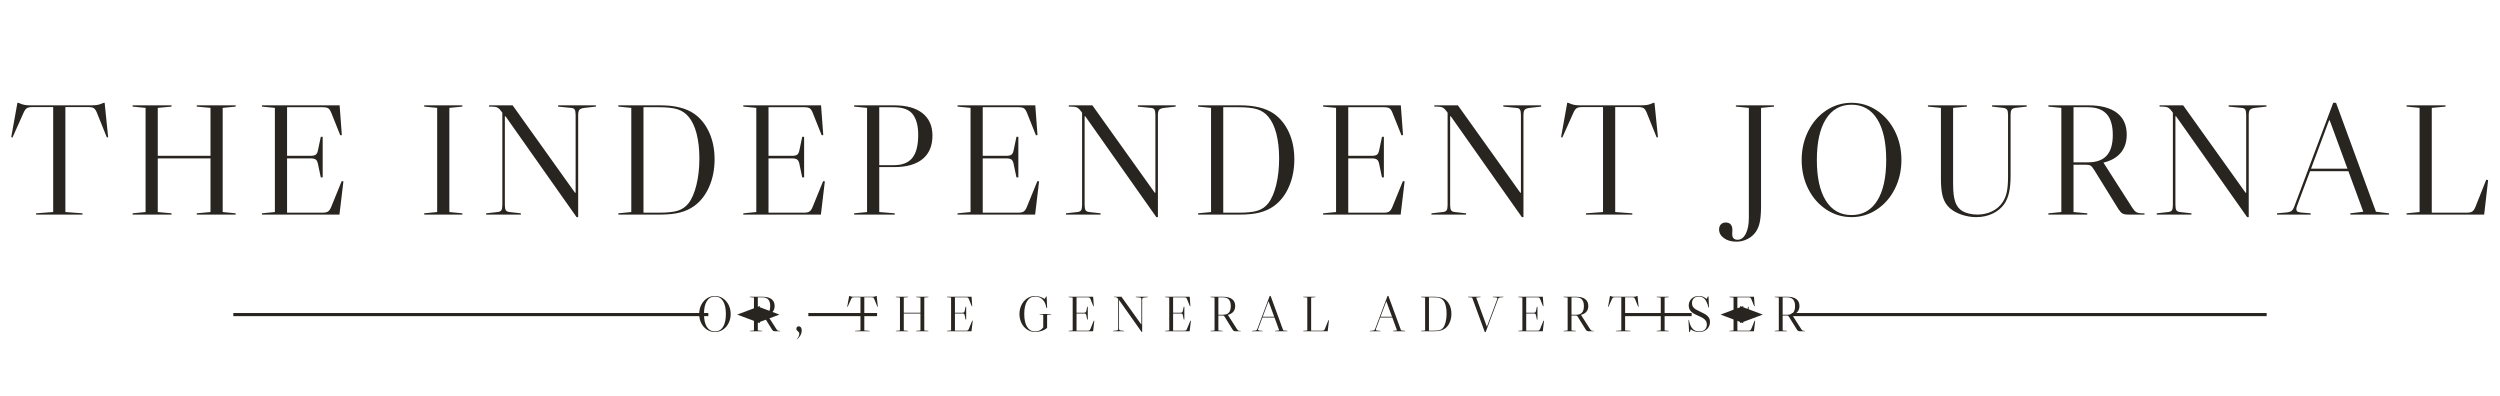
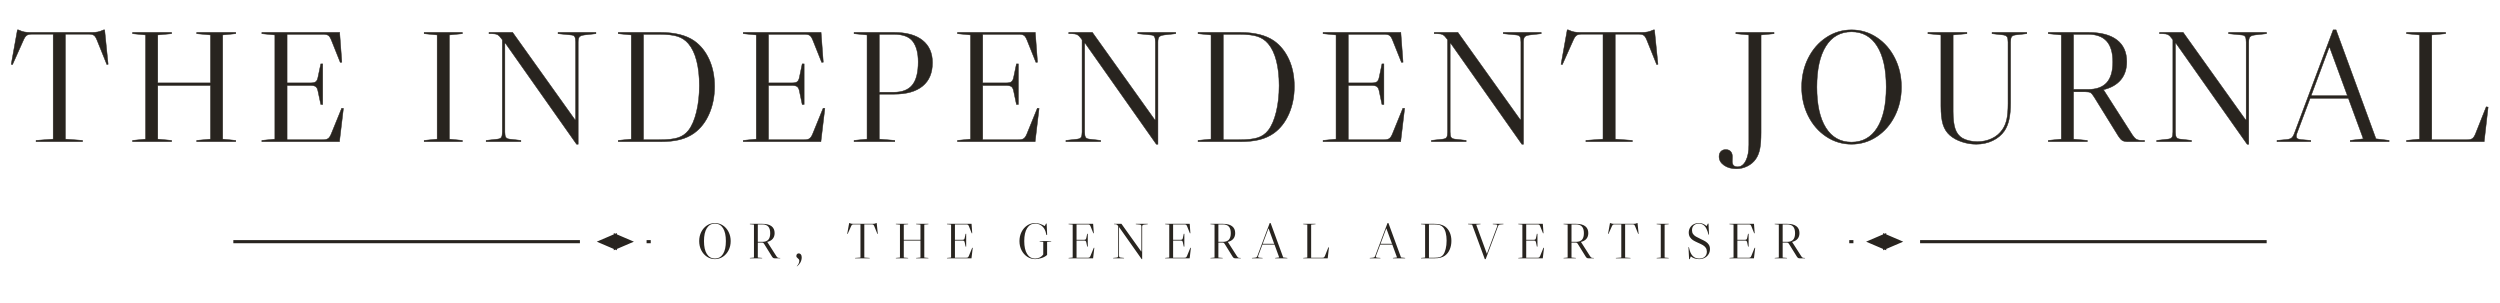
- <svg xmlns="http://www.w3.org/2000/svg" viewBox="0 0 1200 190" data-masthead-art="independent-journal">
+ <svg xmlns="http://www.w3.org/2000/svg" viewBox="0 35 1200 145" data-masthead-art="independent-journal">
+   <g fill="#28241f" stroke="#28241f" stroke-width="0.22">
+     <path d="M25.53 51.40L25.53 101.78L17.32 102.39L17.32 103L39.59 103L39.59 102.39L31.38 101.78L31.38 51.40L42.48 51.40Q44.30 51.40 45.10 51.97Q45.90 52.54 46.58 54.28L46.58 54.28L51.30 65.99L51.90 65.84L50.23 49.34L49.78 49.34Q48.10 50.10 46.93 50.33Q45.75 50.56 43.92 50.56L43.92 50.56L14.66 50.56Q12.84 50.56 11.66 50.33Q10.48 50.10 8.81 49.34L8.81 49.34L8.36 49.34L5.39 65.84L6.00 65.99L11.24 54.28Q12.00 52.54 12.84 51.97Q13.68 51.40 15.50 51.40L15.50 51.40L25.53 51.40ZM113.12 51.17L106.89 51.78L106.89 101.78L113.12 102.39L113.12 103L94.43 103L94.43 102.39L101.04 101.78L101.04 76.02L75.73 76.02L75.73 101.78L82.34 102.39L82.34 103L63.65 103L63.65 102.39L69.88 101.78L69.88 51.78L63.65 51.17L63.65 50.56L82.34 50.56L82.34 51.17L75.73 51.78L75.73 74.80L101.04 74.80L101.04 51.78L94.43 51.17L94.43 50.56L113.12 50.56L113.12 51.17ZM164.01 86.96L164.84 87.04L162.94 103L125.70 103L125.70 102.39L131.94 101.78L131.94 51.78L125.70 51.17L125.70 50.56L163.02 50.56L164.08 64.85L163.32 64.92L159.07 54.28Q158.38 52.54 157.59 52.00Q156.79 51.47 154.96 51.47L154.96 51.47L137.79 51.47L137.79 74.80L149.04 74.80Q150.86 74.80 151.62 74.20Q152.38 73.59 152.68 71.84L152.68 71.84L153.98 65.68L154.89 65.68L154.89 85.14L153.98 85.14L152.68 78.98Q152.38 77.24 151.62 76.63Q150.86 76.02 149.04 76.02L149.04 76.02L137.79 76.02L137.79 102.09L154.81 102.09Q156.64 102.09 157.47 101.52Q158.31 100.95 158.99 99.28L158.99 99.28L164.01 86.96ZM203.61 51.17L203.61 50.56L221.92 50.56L221.92 51.17L215.69 51.78L215.69 101.78L221.92 102.39L221.92 103L203.61 103L203.61 102.39L209.84 101.78L209.84 51.78L203.61 51.17ZM267.87 50.56L286.03 50.56L286.03 51.17L280.56 51.78Q278.74 52.00 278.13 52.69Q277.52 53.37 277.52 55.20L277.52 55.20L277.52 104.22L276.76 104.22L242.64 55.80L242.33 55.80L242.33 98.36Q242.33 100.19 242.79 100.91Q243.24 101.63 244.61 101.78L244.61 101.78L250.01 102.39L250.01 103L233.36 103L233.36 102.39L238.84 101.78Q240.20 101.63 240.66 100.91Q241.12 100.19 241.12 98.36L241.12 98.36L241.12 54.13L240.81 53.68Q239.75 52.16 238.80 51.66Q237.85 51.17 236.02 51.17L236.02 51.17L234.73 51.17L234.73 50.56L246.06 50.56L276.00 92.51L276.30 92.51L276.30 55.20Q276.30 53.37 275.85 52.61Q275.39 51.85 274.02 51.78L274.02 51.78L267.87 51.17L267.87 50.56ZM333.19 54.59Q337.83 57.86 340.41 63.56Q343.00 69.26 343.00 76.48L343.00 76.48Q343.00 83.70 340.41 89.62Q337.83 95.55 333.19 98.90L333.19 98.90Q330.23 101.02 326.39 102.01Q322.55 103 317.00 103L317.00 103L296.79 103L296.79 102.39L303.02 101.78L303.02 51.78L296.79 51.17L296.79 50.56L317.00 50.56Q327.34 50.56 333.19 54.59L333.19 54.59ZM330.46 97.60Q332.89 94.49 334.29 88.75Q335.70 83.01 335.70 76.10L335.70 76.10Q335.70 69.33 334.37 64.16Q333.04 59.00 330.46 55.96L330.46 55.96Q328.33 53.45 325.21 52.46Q322.10 51.47 316.32 51.47L316.32 51.47L308.87 51.47L308.87 102.09L316.32 102.09Q322.40 102.09 325.44 101.10Q328.48 100.11 330.46 97.60L330.46 97.60ZM395.10 86.96L395.93 87.04L394.03 103L356.79 103L356.79 102.39L363.02 101.78L363.02 51.78L356.79 51.17L356.79 50.56L394.11 50.56L395.17 64.85L394.41 64.92L390.16 54.28Q389.47 52.54 388.67 52.00Q387.88 51.47 386.05 51.47L386.05 51.47L368.88 51.47L368.88 74.80L380.12 74.80Q381.95 74.80 382.71 74.20Q383.47 73.59 383.77 71.84L383.77 71.84L385.06 65.68L385.98 65.68L385.98 85.14L385.06 85.14L383.77 78.98Q383.47 77.24 382.71 76.63Q381.95 76.02 380.12 76.02L380.12 76.02L368.88 76.02L368.88 102.09L385.90 102.09Q387.72 102.09 388.56 101.52Q389.40 100.95 390.08 99.28L390.08 99.28L395.10 86.96ZM429.18 80.20L422.04 80.20L422.04 101.78L429.49 102.39L429.49 103L409.96 103L409.96 102.39L416.19 101.78L416.19 51.78L409.96 51.17L409.96 50.56L429.18 50.56Q438.08 50.56 442.83 54.36Q447.58 58.16 447.58 65.08L447.58 65.08Q447.58 72.45 442.86 76.32Q438.15 80.20 429.18 80.20L429.18 80.20ZM428.96 51.47L422.04 51.47L422.04 79.29L428.96 79.29Q435.11 79.29 437.92 75.79Q440.74 72.30 440.74 64.70L440.74 64.70Q440.74 58.39 438.19 54.93Q435.64 51.47 428.96 51.47L428.96 51.47ZM497.93 86.96L498.76 87.04L496.86 103L459.62 103L459.62 102.39L465.86 101.78L465.86 51.78L459.62 51.17L459.62 50.56L496.94 50.56L498.00 64.85L497.24 64.92L492.99 54.28Q492.30 52.54 491.51 52.00Q490.71 51.47 488.88 51.47L488.88 51.47L471.71 51.47L471.71 74.80L482.96 74.80Q484.78 74.80 485.54 74.20Q486.30 73.59 486.60 71.84L486.60 71.84L487.90 65.68L488.81 65.68L488.81 85.14L487.90 85.14L486.60 78.98Q486.30 77.24 485.54 76.63Q484.78 76.02 482.96 76.02L482.96 76.02L471.71 76.02L471.71 102.09L488.73 102.09Q490.56 102.09 491.39 101.52Q492.23 100.95 492.91 99.28L492.91 99.28L497.93 86.96ZM546.15 50.56L564.32 50.56L564.32 51.17L558.84 51.78Q557.02 52.00 556.41 52.69Q555.80 53.37 555.80 55.20L555.80 55.20L555.80 104.22L555.04 104.22L520.92 55.80L520.62 55.80L520.62 98.36Q520.62 100.19 521.07 100.91Q521.53 101.63 522.90 101.78L522.90 101.78L528.29 102.39L528.29 103L511.65 103L511.65 102.39L517.12 101.78Q518.49 101.63 518.94 100.91Q519.40 100.19 519.40 98.36L519.40 98.36L519.40 54.13L519.10 53.68Q518.03 52.16 517.08 51.66Q516.13 51.17 514.31 51.17L514.31 51.17L513.02 51.17L513.02 50.56L524.34 50.56L554.28 92.51L554.59 92.51L554.59 55.20Q554.59 53.37 554.13 52.61Q553.68 51.85 552.31 51.78L552.31 51.78L546.15 51.17L546.15 50.56ZM611.48 54.59Q616.11 57.86 618.70 63.56Q621.28 69.26 621.28 76.48L621.28 76.48Q621.28 83.70 618.70 89.62Q616.11 95.55 611.48 98.90L611.48 98.90Q608.51 101.02 604.67 102.01Q600.84 103 595.29 103L595.29 103L575.07 103L575.07 102.39L581.30 101.78L581.30 51.78L575.07 51.17L575.07 50.56L595.29 50.56Q605.62 50.56 611.48 54.59L611.48 54.59ZM608.74 97.60Q611.17 94.49 612.58 88.75Q613.98 83.01 613.98 76.10L613.98 76.10Q613.98 69.33 612.65 64.16Q611.32 59.00 608.74 55.96L608.74 55.96Q606.61 53.45 603.50 52.46Q600.38 51.47 594.60 51.47L594.60 51.47L587.16 51.47L587.16 102.09L594.60 102.09Q600.68 102.09 603.72 101.10Q606.76 100.11 608.74 97.60L608.74 97.60ZM673.38 86.96L674.22 87.04L672.32 103L635.08 103L635.08 102.39L641.31 101.78L641.31 51.78L635.08 51.17L635.08 50.56L672.39 50.56L673.46 64.85L672.70 64.92L668.44 54.28Q667.76 52.54 666.96 52.00Q666.16 51.47 664.34 51.47L664.34 51.47L647.16 51.47L647.16 74.80L658.41 74.80Q660.23 74.80 660.99 74.20Q661.75 73.59 662.06 71.84L662.06 71.84L663.35 65.68L664.26 65.68L664.26 85.14L663.35 85.14L662.06 78.98Q661.75 77.24 660.99 76.63Q660.23 76.02 658.41 76.02L658.41 76.02L647.16 76.02L647.16 102.09L664.18 102.09Q666.01 102.09 666.84 101.52Q667.68 100.95 668.36 99.28L668.36 99.28L673.38 86.96ZM721.60 50.56L739.77 50.56L739.77 51.17L734.30 51.78Q732.47 52.00 731.86 52.69Q731.26 53.37 731.26 55.20L731.26 55.20L731.26 104.22L730.50 104.22L696.37 55.80L696.07 55.80L696.07 98.36Q696.07 100.19 696.52 100.91Q696.98 101.63 698.35 101.78L698.35 101.78L703.74 102.39L703.74 103L687.10 103L687.10 102.39L692.57 101.78Q693.94 101.63 694.40 100.91Q694.85 100.19 694.85 98.36L694.85 98.36L694.85 54.13L694.55 53.68Q693.48 52.16 692.53 51.66Q691.58 51.17 689.76 51.17L689.76 51.17L688.47 51.17L688.47 50.56L699.79 50.56L729.74 92.51L730.04 92.51L730.04 55.20Q730.04 53.37 729.58 52.61Q729.13 51.85 727.76 51.78L727.76 51.78L721.60 51.17L721.60 50.56ZM769.45 51.40L769.45 101.78L761.24 102.39L761.24 103L783.51 103L783.51 102.39L775.30 101.78L775.30 51.40L786.40 51.40Q788.22 51.40 789.02 51.97Q789.82 52.54 790.50 54.28L790.50 54.28L795.21 65.99L795.82 65.84L794.15 49.34L793.69 49.34Q792.02 50.10 790.84 50.33Q789.66 50.56 787.84 50.56L787.84 50.56L758.58 50.56Q756.76 50.56 755.58 50.33Q754.40 50.10 752.73 49.34L752.73 49.34L752.27 49.34L749.31 65.84L749.92 65.99L755.16 54.28Q755.92 52.54 756.76 51.97Q757.59 51.40 759.42 51.40L759.42 51.40L769.45 51.40ZM839.45 104.52Q839.45 109.31 837.97 112.20Q836.48 115.08 834.05 115.08L834.05 115.08Q831.47 115.08 831.47 112.42L831.47 112.42L831.54 110.22Q831.54 108.62 830.71 107.71Q829.87 106.80 828.35 106.80L828.35 106.80Q826.91 106.80 826.03 107.71Q825.16 108.62 825.16 110.14L825.16 110.14Q825.16 112.65 827.52 114.32Q829.87 116.00 833.44 116.00L833.44 116.00Q836.26 116.00 838.76 114.74Q841.27 113.49 842.79 111.28L842.79 111.28Q844.16 109.31 844.73 106.46Q845.30 103.61 845.30 98.67L845.30 98.67L845.30 51.78L851.53 51.17L851.53 50.56L833.22 50.56L833.22 51.17L839.45 51.78L839.45 104.52ZM888.74 49.34Q895.35 49.34 900.86 52.99Q906.37 56.64 909.52 62.91Q912.68 69.18 912.68 76.78L912.68 76.78Q912.68 84.38 909.52 90.65Q906.37 96.92 900.86 100.57Q895.35 104.22 888.74 104.22L888.74 104.22Q882.12 104.22 876.61 100.57Q871.10 96.92 867.95 90.65Q864.80 84.38 864.80 76.78L864.80 76.78Q864.80 69.18 867.95 62.91Q871.10 56.64 876.61 52.99Q882.12 49.34 888.74 49.34L888.74 49.34ZM872.09 76.78Q872.09 89.47 876.42 96.35Q880.76 103.23 888.74 103.23L888.74 103.23Q896.72 103.23 901.05 96.35Q905.38 89.47 905.38 76.78L905.38 76.78Q905.38 64.09 901.05 57.17Q896.72 50.26 888.74 50.26L888.74 50.26Q880.76 50.26 876.42 57.17Q872.09 64.09 872.09 76.78L872.09 76.78ZM963.86 55.20Q963.86 53.37 963.41 52.69Q962.95 52.00 961.58 51.78L961.58 51.78L956.19 51.17L956.19 50.56L972.83 50.56L972.83 51.17L967.36 51.78Q965.99 52.00 965.54 52.69Q965.08 53.37 965.08 55.20L965.08 55.20L965.08 84.38Q965.08 89.17 964.36 92.36Q963.64 95.55 962.12 97.83L962.12 97.83Q960.06 100.80 956.49 102.51Q952.92 104.22 948.59 104.22L948.59 104.22Q945.09 104.22 941.67 103.08Q938.25 101.94 935.97 99.96L935.97 99.96Q933.62 97.91 932.63 94.72Q931.64 91.52 931.64 85.90L931.64 85.90L931.64 51.78L925.41 51.17L925.41 50.56L944.10 50.56L944.10 51.17L937.49 51.78L937.49 88.41Q937.49 93.96 938.52 96.92Q939.54 99.88 941.98 101.33L941.98 101.33Q943.27 102.09 945.17 102.54Q947.07 103 949.12 103L949.12 103Q952.92 103 956.11 101.48Q959.30 99.96 961.20 97.15L961.20 97.15Q962.65 95.02 963.26 92.17Q963.86 89.32 963.86 84.76L963.86 84.76L963.86 55.20ZM1028.28 102.39L1029.34 102.39L1029.34 103L1021.51 103Q1019.69 103 1018.78 102.47Q1017.86 101.94 1016.88 100.42L1016.88 100.42L1005.25 81.64Q1004.18 79.90 1003.46 79.48Q1002.74 79.06 1000.92 79.06L1000.92 79.06L995.29 79.06L995.29 101.78L1001.90 102.39L1001.90 103L983.21 103L983.21 102.39L989.44 101.78L989.44 51.78L983.21 51.17L983.21 50.56L1002.44 50.56Q1011.40 50.56 1016.12 54.17Q1020.83 57.78 1020.83 64.62L1020.83 64.62Q1020.83 69.94 1017.94 73.36Q1015.05 76.78 1009.58 78.07L1009.58 78.07L1009.66 78.07L1023.56 99.81Q1024.55 101.33 1025.50 101.86Q1026.45 102.39 1028.28 102.39L1028.28 102.39ZM1002.21 51.47L995.29 51.47L995.29 77.92L1002.21 77.92Q1008.29 77.92 1011.21 74.69Q1014.14 71.46 1014.14 64.77L1014.14 64.77Q1014.14 58.01 1011.18 54.74Q1008.21 51.47 1002.21 51.47L1002.21 51.47ZM1069.74 50.56L1087.90 50.56L1087.90 51.17L1082.43 51.78Q1080.60 52.00 1080.00 52.69Q1079.39 53.37 1079.39 55.20L1079.39 55.20L1079.39 104.22L1078.63 104.22L1044.50 55.80L1044.20 55.80L1044.20 98.36Q1044.20 100.19 1044.66 100.91Q1045.11 101.63 1046.48 101.78L1046.48 101.78L1051.88 102.39L1051.88 103L1035.23 103L1035.23 102.39L1040.70 101.78Q1042.07 101.63 1042.53 100.91Q1042.98 100.19 1042.98 98.36L1042.98 98.36L1042.98 54.13L1042.68 53.68Q1041.62 52.16 1040.67 51.66Q1039.72 51.17 1037.89 51.17L1037.89 51.17L1036.60 51.17L1036.60 50.56L1047.92 50.56L1077.87 92.51L1078.17 92.51L1078.17 55.20Q1078.17 53.37 1077.72 52.61Q1077.26 51.85 1075.89 51.78L1075.89 51.78L1069.74 51.17L1069.74 50.56ZM1140.46 101.63L1146.76 102.39L1146.76 103L1128.14 103L1128.14 102.39L1134.38 101.63L1127.23 82.18L1108.84 82.18L1102.53 98.97Q1102.23 99.81 1102.23 100.34L1102.23 100.34Q1102.23 101.18 1102.72 101.52Q1103.22 101.86 1104.51 102.01L1104.51 102.01L1109.14 102.39L1109.14 103L1092.96 103L1092.96 102.39L1097.21 102.01Q1099.11 101.86 1099.91 101.25Q1100.71 100.64 1101.32 98.97L1101.32 98.97L1119.94 49.34L1121.30 49.34L1140.46 101.63ZM1109.30 80.96L1126.78 80.96L1118.26 57.78L1117.96 57.78L1109.30 80.96ZM1161.40 51.78L1161.40 101.78L1155.16 102.39L1155.16 103L1192.40 103L1194.30 86.43L1193.39 86.28L1188.22 99.28Q1187.54 100.95 1186.70 101.52Q1185.87 102.09 1184.04 102.09L1184.04 102.09L1167.25 102.09L1167.25 51.78L1173.86 51.17L1173.86 50.56L1155.16 50.56L1155.16 51.17L1161.40 51.78Z" />
+   </g>
  <g fill="#28241f">
-     <path d="M25.53 51.40L25.53 101.78L17.32 102.39L17.32 103L39.59 103L39.59 102.39L31.38 101.78L31.38 51.40L42.48 51.40Q44.30 51.40 45.10 51.97Q45.90 52.54 46.58 54.28L46.58 54.28L51.30 65.99L51.90 65.84L50.23 49.34L49.78 49.34Q48.10 50.10 46.93 50.33Q45.75 50.56 43.92 50.56L43.92 50.56L14.66 50.56Q12.84 50.56 11.66 50.33Q10.48 50.10 8.81 49.34L8.81 49.34L8.36 49.34L5.39 65.84L6.00 65.99L11.24 54.28Q12.00 52.54 12.84 51.97Q13.68 51.40 15.50 51.40L15.50 51.40L25.53 51.40ZM113.12 51.17L106.89 51.78L106.89 101.78L113.12 102.39L113.12 103L94.43 103L94.43 102.39L101.04 101.78L101.04 76.02L75.73 76.02L75.73 101.78L82.34 102.39L82.34 103L63.65 103L63.65 102.39L69.88 101.78L69.88 51.78L63.65 51.17L63.65 50.56L82.34 50.56L82.34 51.17L75.73 51.78L75.73 74.80L101.04 74.80L101.04 51.78L94.43 51.17L94.43 50.56L113.12 50.56L113.12 51.17ZM164.01 86.96L164.84 87.04L162.94 103L125.70 103L125.70 102.39L131.94 101.78L131.94 51.78L125.70 51.17L125.70 50.56L163.02 50.56L164.08 64.85L163.32 64.92L159.07 54.28Q158.38 52.54 157.59 52.00Q156.79 51.47 154.96 51.47L154.96 51.47L137.79 51.47L137.79 74.80L149.04 74.80Q150.86 74.80 151.62 74.20Q152.38 73.59 152.68 71.84L152.68 71.84L153.98 65.68L154.89 65.68L154.89 85.14L153.98 85.14L152.68 78.98Q152.38 77.24 151.62 76.63Q150.86 76.02 149.04 76.02L149.04 76.02L137.79 76.02L137.79 102.09L154.81 102.09Q156.64 102.09 157.47 101.52Q158.31 100.95 158.99 99.28L158.99 99.28L164.01 86.96ZM203.61 51.17L203.61 50.56L221.92 50.56L221.92 51.17L215.69 51.78L215.69 101.78L221.92 102.39L221.92 103L203.61 103L203.61 102.39L209.84 101.78L209.84 51.78L203.61 51.17ZM267.87 50.56L286.03 50.56L286.03 51.17L280.56 51.78Q278.74 52.00 278.13 52.69Q277.52 53.37 277.52 55.20L277.52 55.20L277.52 104.22L276.76 104.22L242.64 55.80L242.33 55.80L242.33 98.36Q242.33 100.19 242.79 100.91Q243.24 101.63 244.61 101.78L244.61 101.78L250.01 102.39L250.01 103L233.36 103L233.36 102.39L238.84 101.78Q240.20 101.63 240.66 100.91Q241.12 100.19 241.12 98.36L241.12 98.36L241.12 54.13L240.81 53.68Q239.75 52.16 238.80 51.66Q237.85 51.17 236.02 51.17L236.02 51.17L234.73 51.17L234.73 50.56L246.06 50.56L276.00 92.51L276.30 92.51L276.30 55.20Q276.30 53.37 275.85 52.61Q275.39 51.85 274.02 51.78L274.02 51.78L267.87 51.17L267.87 50.56ZM333.19 54.59Q337.83 57.86 340.41 63.56Q343.00 69.26 343.00 76.48L343.00 76.48Q343.00 83.70 340.41 89.62Q337.83 95.55 333.19 98.90L333.19 98.90Q330.23 101.02 326.39 102.01Q322.55 103 317.00 103L317.00 103L296.79 103L296.79 102.39L303.02 101.78L303.02 51.78L296.79 51.17L296.79 50.56L317.00 50.56Q327.34 50.56 333.19 54.59L333.19 54.59ZM330.46 97.60Q332.89 94.49 334.29 88.75Q335.70 83.01 335.70 76.10L335.70 76.10Q335.70 69.33 334.37 64.16Q333.04 59.00 330.46 55.96L330.46 55.96Q328.33 53.45 325.21 52.46Q322.10 51.47 316.32 51.47L316.32 51.47L308.87 51.47L308.87 102.09L316.32 102.09Q322.40 102.09 325.44 101.10Q328.48 100.11 330.46 97.60L330.46 97.60ZM395.10 86.96L395.93 87.04L394.03 103L356.79 103L356.79 102.39L363.02 101.78L363.02 51.78L356.79 51.17L356.79 50.56L394.11 50.56L395.17 64.85L394.41 64.92L390.16 54.28Q389.47 52.54 388.67 52.00Q387.88 51.47 386.05 51.47L386.05 51.47L368.88 51.47L368.88 74.80L380.12 74.80Q381.95 74.80 382.71 74.20Q383.47 73.59 383.77 71.84L383.77 71.84L385.06 65.68L385.98 65.68L385.98 85.14L385.06 85.14L383.77 78.98Q383.47 77.24 382.71 76.63Q381.95 76.02 380.12 76.02L380.12 76.02L368.88 76.02L368.88 102.09L385.90 102.09Q387.72 102.09 388.56 101.52Q389.40 100.95 390.08 99.28L390.08 99.28L395.10 86.96ZM429.18 80.20L422.04 80.20L422.04 101.78L429.49 102.39L429.49 103L409.96 103L409.96 102.39L416.19 101.78L416.19 51.78L409.96 51.17L409.96 50.56L429.18 50.56Q438.08 50.56 442.83 54.36Q447.58 58.16 447.58 65.08L447.58 65.08Q447.58 72.45 442.86 76.32Q438.15 80.20 429.18 80.20L429.18 80.20ZM428.96 51.47L422.04 51.47L422.04 79.29L428.96 79.29Q435.11 79.29 437.92 75.79Q440.74 72.30 440.74 64.70L440.74 64.70Q440.74 58.39 438.19 54.93Q435.64 51.47 428.96 51.47L428.96 51.47ZM497.93 86.96L498.76 87.04L496.86 103L459.62 103L459.62 102.39L465.86 101.78L465.86 51.78L459.62 51.17L459.62 50.56L496.94 50.56L498.00 64.85L497.24 64.92L492.99 54.28Q492.30 52.54 491.51 52.00Q490.71 51.47 488.88 51.47L488.88 51.47L471.71 51.47L471.71 74.80L482.96 74.80Q484.78 74.80 485.54 74.20Q486.30 73.59 486.60 71.84L486.60 71.84L487.90 65.68L488.81 65.68L488.81 85.14L487.90 85.14L486.60 78.98Q486.30 77.24 485.54 76.63Q484.78 76.02 482.96 76.02L482.96 76.02L471.71 76.02L471.71 102.09L488.73 102.09Q490.56 102.09 491.39 101.52Q492.23 100.95 492.91 99.28L492.91 99.28L497.93 86.96ZM546.15 50.56L564.32 50.56L564.32 51.17L558.84 51.78Q557.02 52.00 556.41 52.69Q555.80 53.37 555.80 55.20L555.80 55.20L555.80 104.22L555.04 104.22L520.92 55.80L520.62 55.80L520.62 98.36Q520.62 100.19 521.07 100.91Q521.53 101.63 522.90 101.78L522.90 101.78L528.29 102.39L528.29 103L511.65 103L511.65 102.39L517.12 101.78Q518.49 101.63 518.94 100.91Q519.40 100.19 519.40 98.36L519.40 98.36L519.40 54.13L519.10 53.68Q518.03 52.16 517.08 51.66Q516.13 51.17 514.31 51.17L514.31 51.17L513.02 51.17L513.02 50.56L524.34 50.56L554.28 92.51L554.59 92.51L554.59 55.20Q554.59 53.37 554.13 52.61Q553.68 51.85 552.31 51.78L552.31 51.78L546.15 51.17L546.15 50.56ZM611.48 54.59Q616.11 57.86 618.70 63.56Q621.28 69.26 621.28 76.48L621.28 76.48Q621.28 83.70 618.70 89.62Q616.11 95.55 611.48 98.90L611.48 98.90Q608.51 101.02 604.67 102.01Q600.84 103 595.29 103L595.29 103L575.07 103L575.07 102.39L581.30 101.78L581.30 51.78L575.07 51.17L575.07 50.56L595.29 50.56Q605.62 50.56 611.48 54.59L611.48 54.59ZM608.74 97.60Q611.17 94.49 612.58 88.75Q613.98 83.01 613.98 76.10L613.98 76.10Q613.98 69.33 612.65 64.16Q611.32 59.00 608.74 55.96L608.74 55.96Q606.61 53.45 603.50 52.46Q600.38 51.47 594.60 51.47L594.60 51.47L587.16 51.47L587.16 102.09L594.60 102.09Q600.68 102.09 603.72 101.10Q606.76 100.11 608.74 97.60L608.74 97.60ZM673.38 86.96L674.22 87.04L672.32 103L635.08 103L635.08 102.39L641.31 101.78L641.31 51.78L635.08 51.17L635.08 50.56L672.39 50.56L673.46 64.85L672.70 64.92L668.44 54.28Q667.76 52.54 666.96 52.00Q666.16 51.47 664.34 51.47L664.34 51.47L647.16 51.47L647.16 74.80L658.41 74.80Q660.23 74.80 660.99 74.20Q661.75 73.59 662.06 71.84L662.06 71.84L663.35 65.68L664.26 65.68L664.26 85.14L663.35 85.14L662.06 78.98Q661.75 77.24 660.99 76.63Q660.23 76.02 658.41 76.02L658.41 76.02L647.16 76.02L647.16 102.09L664.18 102.09Q666.01 102.09 666.84 101.52Q667.68 100.95 668.36 99.28L668.36 99.28L673.38 86.96ZM721.60 50.56L739.77 50.56L739.77 51.17L734.30 51.78Q732.47 52.00 731.86 52.69Q731.26 53.37 731.26 55.20L731.26 55.20L731.26 104.22L730.50 104.22L696.37 55.80L696.07 55.80L696.07 98.36Q696.07 100.19 696.52 100.91Q696.98 101.63 698.35 101.78L698.35 101.78L703.74 102.39L703.74 103L687.10 103L687.10 102.39L692.57 101.78Q693.94 101.63 694.40 100.91Q694.85 100.19 694.85 98.36L694.85 98.36L694.85 54.13L694.55 53.68Q693.48 52.16 692.53 51.66Q691.58 51.17 689.76 51.17L689.76 51.17L688.47 51.17L688.47 50.56L699.79 50.56L729.74 92.51L730.04 92.51L730.04 55.20Q730.04 53.37 729.58 52.61Q729.13 51.85 727.76 51.78L727.76 51.78L721.60 51.17L721.60 50.56ZM769.45 51.40L769.45 101.78L761.24 102.39L761.24 103L783.51 103L783.51 102.39L775.30 101.78L775.30 51.40L786.40 51.40Q788.22 51.40 789.02 51.97Q789.82 52.54 790.50 54.28L790.50 54.28L795.21 65.99L795.82 65.84L794.15 49.34L793.69 49.34Q792.02 50.10 790.84 50.33Q789.66 50.56 787.84 50.56L787.84 50.56L758.58 50.56Q756.76 50.56 755.58 50.33Q754.40 50.10 752.73 49.34L752.73 49.34L752.27 49.34L749.31 65.84L749.92 65.99L755.16 54.28Q755.92 52.54 756.76 51.97Q757.59 51.40 759.42 51.40L759.42 51.40L769.45 51.40ZM839.45 104.52Q839.45 109.31 837.97 112.20Q836.48 115.08 834.05 115.08L834.05 115.08Q831.47 115.08 831.47 112.42L831.47 112.42L831.54 110.22Q831.54 108.62 830.71 107.71Q829.87 106.80 828.35 106.80L828.35 106.80Q826.91 106.80 826.03 107.71Q825.16 108.62 825.16 110.14L825.16 110.14Q825.16 112.65 827.52 114.32Q829.87 116.00 833.44 116.00L833.44 116.00Q836.26 116.00 838.76 114.74Q841.27 113.49 842.79 111.28L842.79 111.28Q844.16 109.31 844.73 106.46Q845.30 103.61 845.30 98.67L845.30 98.67L845.30 51.78L851.53 51.17L851.53 50.56L833.22 50.56L833.22 51.17L839.45 51.78L839.45 104.52ZM888.74 49.34Q895.35 49.34 900.86 52.99Q906.37 56.64 909.52 62.91Q912.68 69.18 912.68 76.78L912.68 76.78Q912.68 84.38 909.52 90.65Q906.37 96.92 900.86 100.57Q895.35 104.22 888.74 104.22L888.74 104.22Q882.12 104.22 876.61 100.57Q871.10 96.92 867.95 90.65Q864.80 84.38 864.80 76.78L864.80 76.78Q864.80 69.18 867.95 62.91Q871.10 56.64 876.61 52.99Q882.12 49.34 888.74 49.34L888.74 49.34ZM872.09 76.78Q872.09 89.47 876.42 96.35Q880.76 103.23 888.74 103.23L888.74 103.23Q896.72 103.23 901.05 96.35Q905.38 89.47 905.38 76.78L905.38 76.78Q905.38 64.09 901.05 57.17Q896.72 50.26 888.74 50.26L888.74 50.26Q880.76 50.26 876.42 57.17Q872.09 64.09 872.09 76.78L872.09 76.78ZM963.86 55.20Q963.86 53.37 963.41 52.69Q962.95 52.00 961.58 51.78L961.58 51.78L956.19 51.17L956.19 50.56L972.83 50.56L972.83 51.17L967.36 51.78Q965.99 52.00 965.54 52.69Q965.08 53.37 965.08 55.20L965.08 55.20L965.08 84.38Q965.08 89.17 964.36 92.36Q963.64 95.55 962.12 97.83L962.12 97.83Q960.06 100.80 956.49 102.51Q952.92 104.22 948.59 104.22L948.59 104.22Q945.09 104.22 941.67 103.08Q938.25 101.94 935.97 99.96L935.97 99.96Q933.62 97.91 932.63 94.72Q931.64 91.52 931.64 85.90L931.64 85.90L931.64 51.78L925.41 51.17L925.41 50.56L944.10 50.56L944.10 51.17L937.49 51.78L937.49 88.41Q937.49 93.96 938.52 96.92Q939.54 99.88 941.98 101.33L941.98 101.33Q943.27 102.09 945.17 102.54Q947.07 103 949.12 103L949.12 103Q952.92 103 956.11 101.48Q959.30 99.96 961.20 97.15L961.20 97.15Q962.65 95.02 963.26 92.17Q963.86 89.32 963.86 84.76L963.86 84.76L963.86 55.20ZM1028.28 102.39L1029.34 102.39L1029.34 103L1021.51 103Q1019.69 103 1018.78 102.47Q1017.86 101.94 1016.88 100.42L1016.88 100.42L1005.25 81.64Q1004.18 79.90 1003.46 79.48Q1002.74 79.06 1000.92 79.06L1000.92 79.06L995.29 79.06L995.29 101.78L1001.90 102.39L1001.90 103L983.21 103L983.21 102.39L989.44 101.78L989.44 51.78L983.21 51.17L983.21 50.56L1002.44 50.56Q1011.40 50.56 1016.12 54.17Q1020.83 57.78 1020.83 64.62L1020.83 64.62Q1020.83 69.94 1017.94 73.36Q1015.05 76.78 1009.58 78.07L1009.58 78.07L1009.66 78.07L1023.56 99.81Q1024.55 101.33 1025.50 101.86Q1026.45 102.39 1028.28 102.39L1028.28 102.39ZM1002.21 51.47L995.29 51.47L995.29 77.92L1002.21 77.92Q1008.29 77.92 1011.21 74.69Q1014.14 71.46 1014.14 64.77L1014.14 64.77Q1014.14 58.01 1011.18 54.74Q1008.21 51.47 1002.21 51.47L1002.21 51.47ZM1069.74 50.56L1087.90 50.56L1087.90 51.17L1082.43 51.78Q1080.60 52.00 1080.00 52.69Q1079.39 53.37 1079.39 55.20L1079.39 55.20L1079.39 104.22L1078.63 104.22L1044.50 55.80L1044.20 55.80L1044.20 98.36Q1044.20 100.19 1044.66 100.91Q1045.11 101.63 1046.48 101.78L1046.48 101.78L1051.88 102.39L1051.88 103L1035.23 103L1035.23 102.39L1040.70 101.78Q1042.07 101.63 1042.53 100.91Q1042.98 100.19 1042.98 98.36L1042.98 98.36L1042.98 54.13L1042.68 53.68Q1041.62 52.16 1040.67 51.66Q1039.72 51.17 1037.89 51.17L1037.89 51.17L1036.60 51.17L1036.60 50.56L1047.92 50.56L1077.87 92.51L1078.17 92.51L1078.17 55.20Q1078.17 53.37 1077.72 52.61Q1077.26 51.85 1075.89 51.78L1075.89 51.78L1069.74 51.17L1069.74 50.56ZM1140.46 101.63L1146.76 102.39L1146.76 103L1128.14 103L1128.14 102.39L1134.38 101.63L1127.23 82.18L1108.84 82.18L1102.53 98.97Q1102.23 99.81 1102.23 100.34L1102.23 100.34Q1102.23 101.18 1102.72 101.52Q1103.22 101.86 1104.51 102.01L1104.51 102.01L1109.14 102.39L1109.14 103L1092.96 103L1092.96 102.39L1097.21 102.01Q1099.11 101.86 1099.91 101.25Q1100.71 100.64 1101.32 98.97L1101.32 98.97L1119.94 49.34L1121.30 49.34L1140.46 101.63ZM1109.30 80.96L1126.78 80.96L1118.26 57.78L1117.96 57.78L1109.30 80.96ZM1161.40 51.78L1161.40 101.78L1155.16 102.39L1155.16 103L1192.40 103L1194.30 86.43L1193.39 86.28L1188.22 99.28Q1187.54 100.95 1186.70 101.52Q1185.87 102.09 1184.04 102.09L1184.04 102.09L1167.25 102.09L1167.25 51.78L1173.86 51.17L1173.86 50.56L1155.16 50.56L1155.16 51.17L1161.40 51.78Z" />
    <path d="M343.17 142.06Q345.26 142.06 347.00 143.21Q348.74 144.36 349.73 146.34Q350.73 148.32 350.73 150.72L350.73 150.72Q350.73 153.12 349.73 155.10Q348.74 157.08 347.00 158.23Q345.26 159.38 343.17 159.38L343.17 159.38Q341.08 159.38 339.34 158.23Q337.60 157.08 336.60 155.10Q335.61 153.12 335.61 150.72L335.61 150.72Q335.61 148.32 336.60 146.34Q337.60 144.36 339.34 143.21Q341.08 142.06 343.17 142.06L343.17 142.06ZM337.91 150.72Q337.91 154.73 339.28 156.90Q340.65 159.07 343.17 159.07L343.17 159.07Q345.69 159.07 347.06 156.90Q348.42 154.73 348.42 150.72L348.42 150.72Q348.42 146.71 347.06 144.53Q345.69 142.34 343.17 142.34L343.17 142.34Q340.65 142.34 339.28 144.53Q337.91 146.71 337.91 150.72L337.91 150.72ZM374.17 158.81L374.50 158.81L374.50 159L372.03 159Q371.46 159 371.17 158.83Q370.88 158.66 370.57 158.18L370.57 158.18L366.90 152.26Q366.56 151.70 366.33 151.57Q366.10 151.44 365.53 151.44L365.53 151.44L363.75 151.44L363.75 158.62L365.84 158.81L365.84 159L359.94 159L359.94 158.81L361.90 158.62L361.90 142.82L359.94 142.63L359.94 142.44L366.01 142.44Q368.84 142.44 370.33 143.58Q371.82 144.72 371.82 146.88L371.82 146.88Q371.82 148.56 370.90 149.64Q369.99 150.72 368.26 151.13L368.26 151.13L368.29 151.13L372.68 157.99Q372.99 158.47 373.29 158.64Q373.59 158.81 374.17 158.81L374.17 158.81ZM365.94 142.73L363.75 142.73L363.75 151.08L365.94 151.08Q367.86 151.08 368.78 150.06Q369.70 149.04 369.70 146.93L369.70 146.93Q369.70 144.79 368.77 143.76Q367.83 142.73 365.94 142.73L365.94 142.73ZM382.46 162.74Q382.99 162.24 383.33 161.54Q383.66 160.85 383.66 160.25L383.66 160.25Q383.66 159.77 383.48 159.50Q383.30 159.24 382.92 158.95L382.92 158.95Q382.56 158.64 382.40 158.44Q382.25 158.23 382.25 157.85L382.25 157.85Q382.25 157.32 382.57 156.97Q382.90 156.62 383.38 156.62L383.38 156.62Q384.02 156.62 384.42 157.12Q384.82 157.61 384.82 158.52L384.82 158.52Q384.82 159.79 384.24 160.90Q383.66 162 382.56 162.86L382.56 162.86L382.46 162.74ZM413.02 142.70L413.02 158.62L410.43 158.81L410.43 159L417.46 159L417.46 158.81L414.87 158.62L414.87 142.70L418.38 142.70Q418.95 142.70 419.20 142.88Q419.46 143.06 419.67 143.62L419.67 143.62L421.16 147.31L421.35 147.26L420.82 142.06L420.68 142.06Q420.15 142.30 419.78 142.37Q419.41 142.44 418.83 142.44L418.83 142.44L409.59 142.44Q409.02 142.44 408.64 142.37Q408.27 142.30 407.74 142.06L407.74 142.06L407.60 142.06L406.66 147.26L406.86 147.31L408.51 143.62Q408.75 143.06 409.02 142.88Q409.28 142.70 409.86 142.70L409.86 142.70L413.02 142.70ZM445.63 142.63L443.66 142.82L443.66 158.62L445.63 158.81L445.63 159L439.73 159L439.73 158.81L441.82 158.62L441.82 150.48L433.82 150.48L433.82 158.62L435.91 158.81L435.91 159L430.01 159L430.01 158.81L431.98 158.62L431.98 142.82L430.01 142.63L430.01 142.44L435.91 142.44L435.91 142.63L433.82 142.82L433.82 150.10L441.82 150.10L441.82 142.82L439.73 142.63L439.73 142.44L445.63 142.44L445.63 142.63ZM466.65 153.94L466.91 153.96L466.31 159L454.55 159L454.55 158.81L456.52 158.62L456.52 142.82L454.55 142.63L454.55 142.44L466.34 142.44L466.67 146.95L466.43 146.98L465.09 143.62Q464.87 143.06 464.62 142.90Q464.37 142.73 463.79 142.73L463.79 142.73L458.37 142.73L458.37 150.10L461.92 150.10Q462.50 150.10 462.74 149.90Q462.98 149.71 463.07 149.16L463.07 149.16L463.48 147.22L463.77 147.22L463.77 153.36L463.48 153.36L463.07 151.42Q462.98 150.86 462.74 150.67Q462.50 150.48 461.92 150.48L461.92 150.48L458.37 150.48L458.37 158.71L463.74 158.71Q464.32 158.71 464.58 158.53Q464.85 158.35 465.06 157.82L465.06 157.82L466.65 153.94ZM500.76 151.10L500.76 157.15Q500.16 158.02 499.13 158.56Q498.10 159.10 496.90 159.10L496.90 159.10Q494.38 159.10 493.01 156.91Q491.64 154.73 491.64 150.72L491.64 150.72Q491.64 146.71 493.01 144.53Q494.38 142.34 496.92 142.34L496.92 142.34Q498.29 142.34 499.40 142.98Q500.52 143.62 501.24 144.79L501.24 144.79Q501.96 145.99 502.30 147.84L502.30 147.84L502.63 147.74L502.39 142.34L502.08 142.34L501.50 143.50Q500.14 142.75 499.02 142.40Q497.90 142.06 496.85 142.06L496.85 142.06Q494.78 142.06 493.06 143.21Q491.33 144.36 490.33 146.35Q489.34 148.34 489.34 150.72L489.34 150.72Q489.34 153.12 490.33 155.10Q491.33 157.08 493.07 158.23Q494.81 159.38 496.90 159.38L496.90 159.38Q498.14 159.38 499.80 158.90Q501.46 158.42 502.61 157.37L502.61 157.37L502.61 151.10L504.58 150.91L504.58 150.72L499.03 150.72L499.03 150.91L500.76 151.10ZM525.02 153.94L525.28 153.96L524.68 159L512.92 159L512.92 158.81L514.89 158.62L514.89 142.82L512.92 142.63L512.92 142.44L524.70 142.44L525.04 146.95L524.80 146.98L523.46 143.62Q523.24 143.06 522.99 142.90Q522.74 142.73 522.16 142.73L522.16 142.73L516.74 142.73L516.74 150.10L520.29 150.10Q520.86 150.10 521.10 149.90Q521.34 149.71 521.44 149.16L521.44 149.16L521.85 147.22L522.14 147.22L522.14 153.36L521.85 153.36L521.44 151.42Q521.34 150.86 521.10 150.67Q520.86 150.48 520.29 150.48L520.29 150.48L516.74 150.48L516.74 158.71L522.11 158.71Q522.69 158.71 522.95 158.53Q523.22 158.35 523.43 157.82L523.43 157.82L525.02 153.94ZM545.19 142.44L550.93 142.44L550.93 142.63L549.20 142.82Q548.62 142.90 548.43 143.11Q548.24 143.33 548.24 143.90L548.24 143.90L548.24 159.38L548 159.38L537.22 144.10L537.13 144.10L537.13 157.54Q537.13 158.11 537.27 158.34Q537.42 158.57 537.85 158.62L537.85 158.62L539.55 158.81L539.55 159L534.30 159L534.30 158.81L536.02 158.62Q536.46 158.57 536.60 158.34Q536.74 158.11 536.74 157.54L536.74 157.54L536.74 143.57L536.65 143.42Q536.31 142.94 536.01 142.79Q535.71 142.63 535.14 142.63L535.14 142.63L534.73 142.63L534.73 142.44L538.30 142.44L547.76 155.69L547.86 155.69L547.86 143.90Q547.86 143.33 547.71 143.09Q547.57 142.85 547.14 142.82L547.14 142.82L545.19 142.63L545.19 142.44ZM571.37 153.94L571.63 153.96L571.03 159L559.27 159L559.27 158.81L561.24 158.62L561.24 142.82L559.27 142.63L559.27 142.44L571.06 142.44L571.39 146.95L571.15 146.98L569.81 143.62Q569.59 143.06 569.34 142.90Q569.09 142.73 568.51 142.73L568.51 142.73L563.09 142.73L563.09 150.10L566.64 150.10Q567.22 150.10 567.46 149.90Q567.70 149.71 567.79 149.16L567.79 149.16L568.20 147.22L568.49 147.22L568.49 153.36L568.20 153.36L567.79 151.42Q567.70 150.86 567.46 150.67Q567.22 150.48 566.64 150.48L566.64 150.48L563.09 150.48L563.09 158.71L568.46 158.71Q569.04 158.71 569.30 158.53Q569.57 158.35 569.78 157.82L569.78 157.82L571.37 153.94ZM595.24 158.81L595.58 158.81L595.58 159L593.10 159Q592.53 159 592.24 158.83Q591.95 158.66 591.64 158.18L591.64 158.18L587.97 152.26Q587.63 151.70 587.40 151.57Q587.18 151.44 586.60 151.44L586.60 151.44L584.82 151.44L584.82 158.62L586.91 158.81L586.91 159L581.01 159L581.01 158.81L582.98 158.62L582.98 142.82L581.01 142.63L581.01 142.44L587.08 142.44Q589.91 142.44 591.40 143.58Q592.89 144.72 592.89 146.88L592.89 146.88Q592.89 148.56 591.98 149.64Q591.06 150.72 589.34 151.13L589.34 151.13L589.36 151.13L593.75 157.99Q594.06 158.47 594.36 158.64Q594.66 158.81 595.24 158.81L595.24 158.81ZM587.01 142.73L584.82 142.73L584.82 151.08L587.01 151.08Q588.93 151.08 589.85 150.06Q590.78 149.04 590.78 146.93L590.78 146.93Q590.78 144.79 589.84 143.76Q588.90 142.73 587.01 142.73L587.01 142.73ZM615.94 158.57L617.94 158.81L617.94 159L612.06 159L612.06 158.81L614.02 158.57L611.77 152.42L605.96 152.42L603.97 157.73Q603.87 157.99 603.87 158.16L603.87 158.16Q603.87 158.42 604.03 158.53Q604.18 158.64 604.59 158.69L604.59 158.69L606.06 158.81L606.06 159L600.94 159L600.94 158.81L602.29 158.69Q602.89 158.64 603.14 158.45Q603.39 158.26 603.58 157.73L603.58 157.73L609.46 142.06L609.90 142.06L615.94 158.57ZM606.10 152.04L611.62 152.04L608.94 144.72L608.84 144.72L606.10 152.04ZM627.50 142.82L627.50 158.62L625.54 158.81L625.54 159L637.30 159L637.90 153.77L637.61 153.72L635.98 157.82Q635.76 158.35 635.50 158.53Q635.23 158.71 634.66 158.71L634.66 158.71L629.35 158.71L629.35 142.82L631.44 142.63L631.44 142.44L625.54 142.44L625.54 142.63L627.50 142.82ZM672.49 158.57L674.48 158.81L674.48 159L668.60 159L668.60 158.81L670.57 158.57L668.31 152.42L662.50 152.42L660.51 157.73Q660.42 157.99 660.42 158.16L660.42 158.16Q660.42 158.42 660.57 158.53Q660.73 158.64 661.14 158.69L661.14 158.69L662.60 158.81L662.60 159L657.49 159L657.49 158.81L658.83 158.69Q659.43 158.64 659.68 158.45Q659.94 158.26 660.13 157.73L660.13 157.73L666.01 142.06L666.44 142.06L672.49 158.57ZM662.65 152.04L668.17 152.04L665.48 144.72L665.38 144.72L662.65 152.04ZM693.58 143.71Q695.04 144.74 695.86 146.54Q696.67 148.34 696.67 150.62L696.67 150.62Q696.67 152.90 695.86 154.78Q695.04 156.65 693.58 157.70L693.58 157.70Q692.64 158.38 691.43 158.69Q690.22 159 688.46 159L688.46 159L682.08 159L682.08 158.81L684.05 158.62L684.05 142.82L682.08 142.63L682.08 142.44L688.46 142.44Q691.73 142.44 693.58 143.71L693.58 143.71ZM692.71 157.30Q693.48 156.31 693.92 154.50Q694.37 152.69 694.37 150.50L694.37 150.50Q694.37 148.37 693.95 146.74Q693.53 145.10 692.71 144.14L692.71 144.14Q692.04 143.35 691.06 143.04Q690.07 142.73 688.25 142.73L688.25 142.73L685.90 142.73L685.90 158.71L688.25 158.71Q690.17 158.71 691.13 158.40Q692.09 158.09 692.71 157.30L692.71 157.30ZM718 142.75Q718.38 142.78 718.55 142.90Q718.72 143.02 718.72 143.26L718.72 143.26Q718.72 143.47 718.62 143.71L718.62 143.71L713.75 156.72L713.66 156.72L708.57 142.82L710.66 142.63L710.66 142.44L704.66 142.44L704.66 142.63L706.62 142.82L712.70 159.38L713.13 159.38L719.01 143.71Q719.20 143.16 719.45 142.98Q719.70 142.80 720.30 142.75L720.30 142.75L721.65 142.63L721.65 142.44L716.54 142.44L716.54 142.63L718 142.75ZM740.86 153.94L741.13 153.96L740.53 159L728.77 159L728.77 158.81L730.74 158.62L730.74 142.82L728.77 142.63L728.77 142.44L740.55 142.44L740.89 146.95L740.65 146.98L739.30 143.62Q739.09 143.06 738.84 142.90Q738.58 142.73 738.01 142.73L738.01 142.73L732.58 142.73L732.58 150.10L736.14 150.10Q736.71 150.10 736.95 149.90Q737.19 149.71 737.29 149.16L737.29 149.16L737.70 147.22L737.98 147.22L737.98 153.36L737.70 153.36L737.29 151.42Q737.19 150.86 736.95 150.67Q736.71 150.48 736.14 150.48L736.14 150.48L732.58 150.48L732.58 158.71L737.96 158.71Q738.54 158.71 738.80 158.53Q739.06 158.35 739.28 157.82L739.28 157.82L740.86 153.94ZM764.74 158.81L765.07 158.81L765.07 159L762.60 159Q762.02 159 761.74 158.83Q761.45 158.66 761.14 158.18L761.14 158.18L757.46 152.26Q757.13 151.70 756.90 151.57Q756.67 151.44 756.10 151.44L756.10 151.44L754.32 151.44L754.32 158.62L756.41 158.81L756.41 159L750.50 159L750.50 158.81L752.47 158.62L752.47 142.82L750.50 142.63L750.50 142.44L756.58 142.44Q759.41 142.44 760.90 143.58Q762.38 144.72 762.38 146.88L762.38 146.88Q762.38 148.56 761.47 149.64Q760.56 150.72 758.83 151.13L758.83 151.13L758.86 151.13L763.25 157.99Q763.56 158.47 763.86 158.64Q764.16 158.81 764.74 158.81L764.74 158.81ZM756.50 142.73L754.32 142.73L754.32 151.08L756.50 151.08Q758.42 151.08 759.35 150.06Q760.27 149.04 760.27 146.93L760.27 146.93Q760.27 144.79 759.34 143.76Q758.40 142.73 756.50 142.73L756.50 142.73ZM778.22 142.70L778.22 158.62L775.62 158.81L775.62 159L782.66 159L782.66 158.81L780.06 158.62L780.06 142.70L783.57 142.70Q784.14 142.70 784.40 142.88Q784.65 143.06 784.86 143.62L784.86 143.62L786.35 147.31L786.54 147.26L786.02 142.06L785.87 142.06Q785.34 142.30 784.97 142.37Q784.60 142.44 784.02 142.44L784.02 142.44L774.78 142.44Q774.21 142.44 773.84 142.37Q773.46 142.30 772.94 142.06L772.94 142.06L772.79 142.06L771.86 147.26L772.05 147.31L773.70 143.62Q773.94 143.06 774.21 142.88Q774.47 142.70 775.05 142.70L775.05 142.70L778.22 142.70ZM795.20 142.63L795.20 142.44L800.98 142.44L800.98 142.63L799.02 142.82L799.02 158.62L800.98 158.81L800.98 159L795.20 159L795.20 158.81L797.17 158.62L797.17 142.82L795.20 142.63ZM815.57 159.38Q817.06 159.38 818.24 158.76Q819.43 158.14 820.10 157.04Q820.78 155.95 820.78 154.56L820.78 154.56Q820.78 153.31 820.24 152.46Q819.70 151.61 818.82 151.03Q817.94 150.46 816.50 149.81L816.50 149.81Q814.90 149.06 814.02 148.54Q813.14 148.01 812.65 147.29Q812.16 146.57 812.16 145.51L812.16 145.51Q812.16 144.05 813.05 143.20Q813.94 142.34 815.42 142.34L815.42 142.34Q817.90 142.34 819.10 144.82L819.10 144.82Q819.70 146.04 820.08 147.65L820.08 147.65L820.32 147.58L820.08 142.34L819.77 142.34L819.19 143.50Q818.21 142.73 817.36 142.39Q816.50 142.06 815.52 142.06L815.52 142.06Q814.10 142.06 812.99 142.64Q811.87 143.23 811.24 144.28Q810.60 145.32 810.60 146.64L810.60 146.64Q810.60 147.94 811.19 148.84Q811.78 149.74 812.66 150.30Q813.55 150.86 814.87 151.44L814.87 151.44Q816.48 152.14 817.37 152.66Q818.26 153.19 818.77 153.94Q819.29 154.68 819.29 155.76L819.29 155.76Q819.29 157.30 818.32 158.20Q817.34 159.10 815.62 159.10L815.62 159.10Q813.60 159.10 812.38 157.73L812.38 157.73Q811.78 157.06 811.40 156.14Q811.03 155.23 810.67 153.60L810.67 153.60L810.46 153.65L810.77 159.38L811.08 159.38L811.58 158.06Q812.33 158.69 813.38 159.04Q814.44 159.38 815.57 159.38L815.57 159.38ZM842.22 153.94L842.49 153.96L841.89 159L830.13 159L830.13 158.81L832.10 158.62L832.10 142.82L830.13 142.63L830.13 142.44L841.91 142.44L842.25 146.95L842.01 146.98L840.66 143.62Q840.45 143.06 840.20 142.90Q839.94 142.73 839.37 142.73L839.37 142.73L833.94 142.73L833.94 150.10L837.50 150.10Q838.07 150.10 838.31 149.90Q838.55 149.71 838.65 149.16L838.65 149.16L839.06 147.22L839.34 147.22L839.34 153.36L839.06 153.36L838.65 151.42Q838.55 150.86 838.31 150.67Q838.07 150.48 837.50 150.48L837.50 150.48L833.94 150.48L833.94 158.71L839.32 158.71Q839.90 158.71 840.16 158.53Q840.42 158.35 840.64 157.82L840.64 157.82L842.22 153.94ZM866.10 158.81L866.43 158.81L866.43 159L863.96 159Q863.38 159 863.10 158.83Q862.81 158.66 862.50 158.18L862.50 158.18L858.82 152.26Q858.49 151.70 858.26 151.57Q858.03 151.44 857.46 151.44L857.46 151.44L855.68 151.44L855.68 158.62L857.77 158.81L857.77 159L851.86 159L851.86 158.81L853.83 158.62L853.83 142.82L851.86 142.63L851.86 142.44L857.94 142.44Q860.77 142.44 862.26 143.58Q863.74 144.72 863.74 146.88L863.74 146.88Q863.74 148.56 862.83 149.64Q861.92 150.72 860.19 151.13L860.19 151.13L860.22 151.13L864.61 157.99Q864.92 158.47 865.22 158.64Q865.52 158.81 866.10 158.81L866.10 158.81ZM857.86 142.73L855.68 142.73L855.68 151.08L857.86 151.08Q859.78 151.08 860.71 150.06Q861.63 149.04 861.63 146.93L861.63 146.93Q861.63 144.79 860.70 143.76Q859.76 142.73 857.86 142.73L857.86 142.73Z" />
  </g>
-   <g fill="#28241f" stroke="#28241f" stroke-width="1.5">
-     <line x1="112" y1="151" x2="340" y2="151" />
-     <path d="M356 151l8-3v6zM372 151l-8-3v6z" />
-     <line x1="388" y1="151" x2="421" y2="151" />
-     <line x1="779" y1="151" x2="812" y2="151" />
-     <path d="M828 151l8-3v6zM844 151l-8-3v6z" />
-     <line x1="860" y1="151" x2="1088" y2="151" />
+   <g fill="#28241f" stroke="#28241f" stroke-width="1.5" data-subtitle-left="334.36" data-subtitle-right="865.64" data-left-accent-end="310.36" data-right-accent-start="889.64">
+     <line x1="112" y1="151" x2="278.36" y2="151" />
+     <path d="M288.36 151l7-3v6zM302.36 151l-7-3v6z" />
+     <line x1="312.36" y1="151" x2="310.36" y2="151" />
+     <line x1="889.64" y1="151" x2="887.64" y2="151" />
+     <path d="M897.64 151l7-3v6zM911.64 151l-7-3v6z" />
+     <line x1="921.64" y1="151" x2="1088" y2="151" />
  </g>
</svg>
